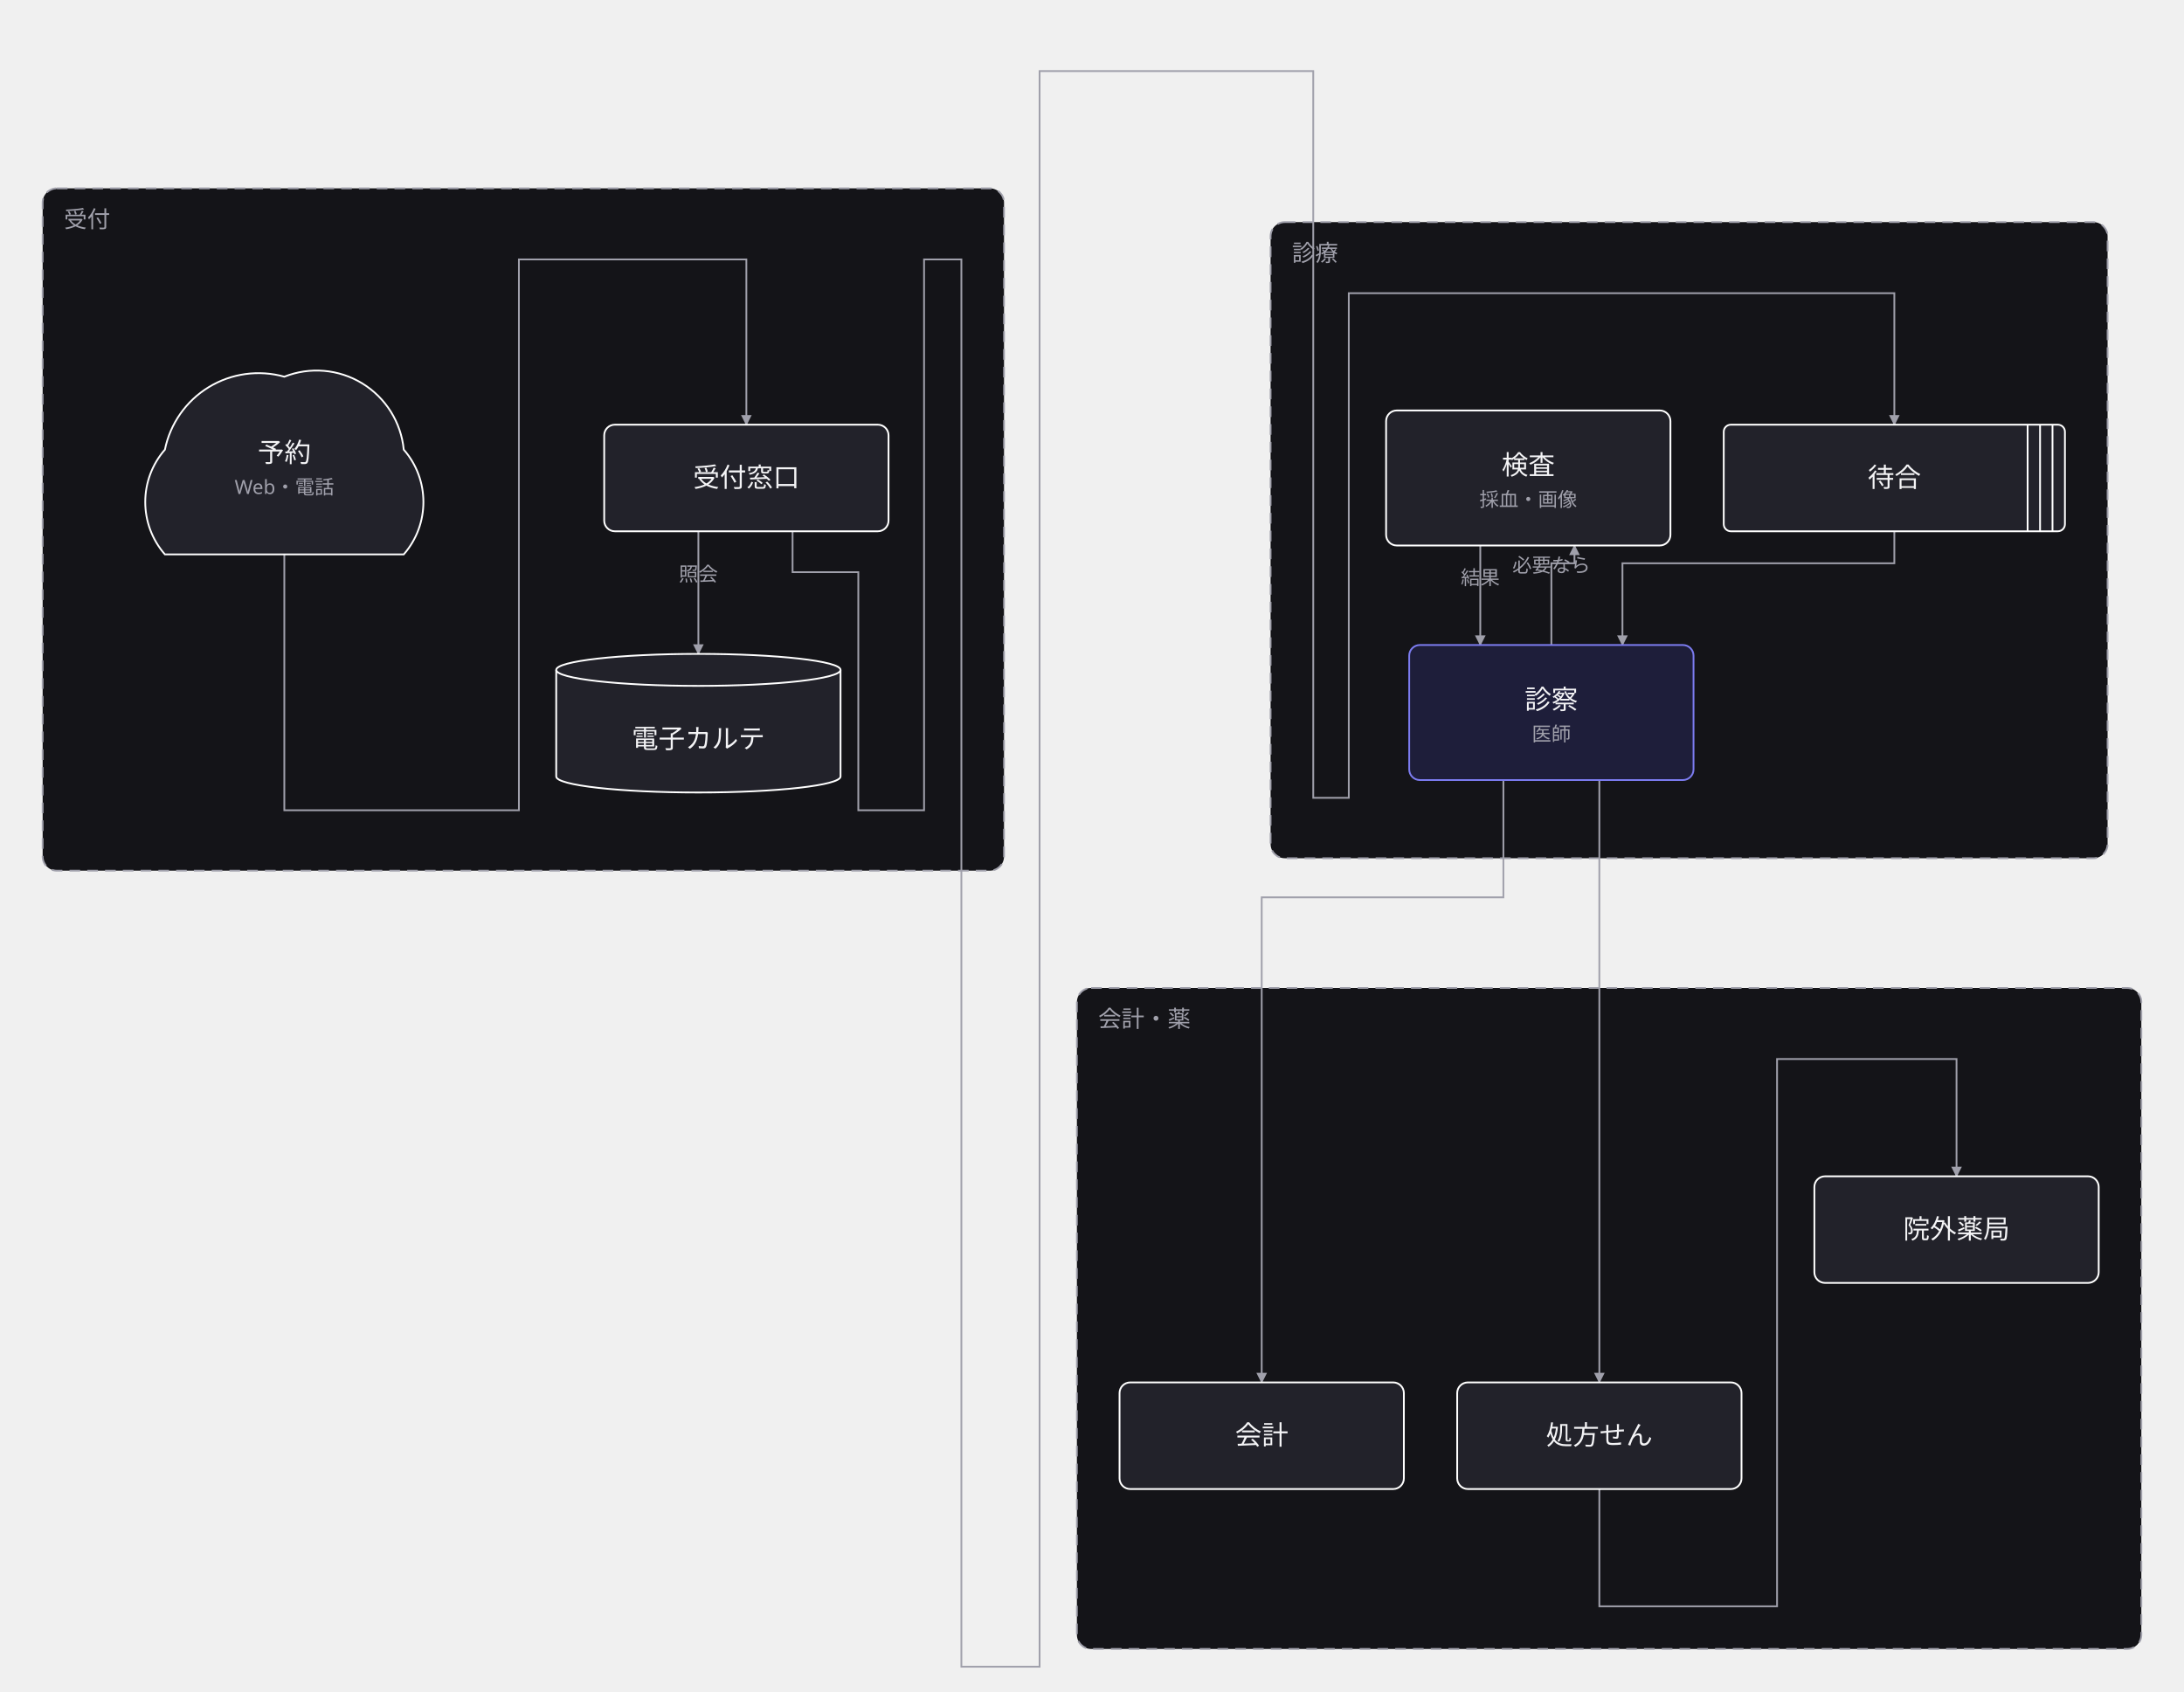
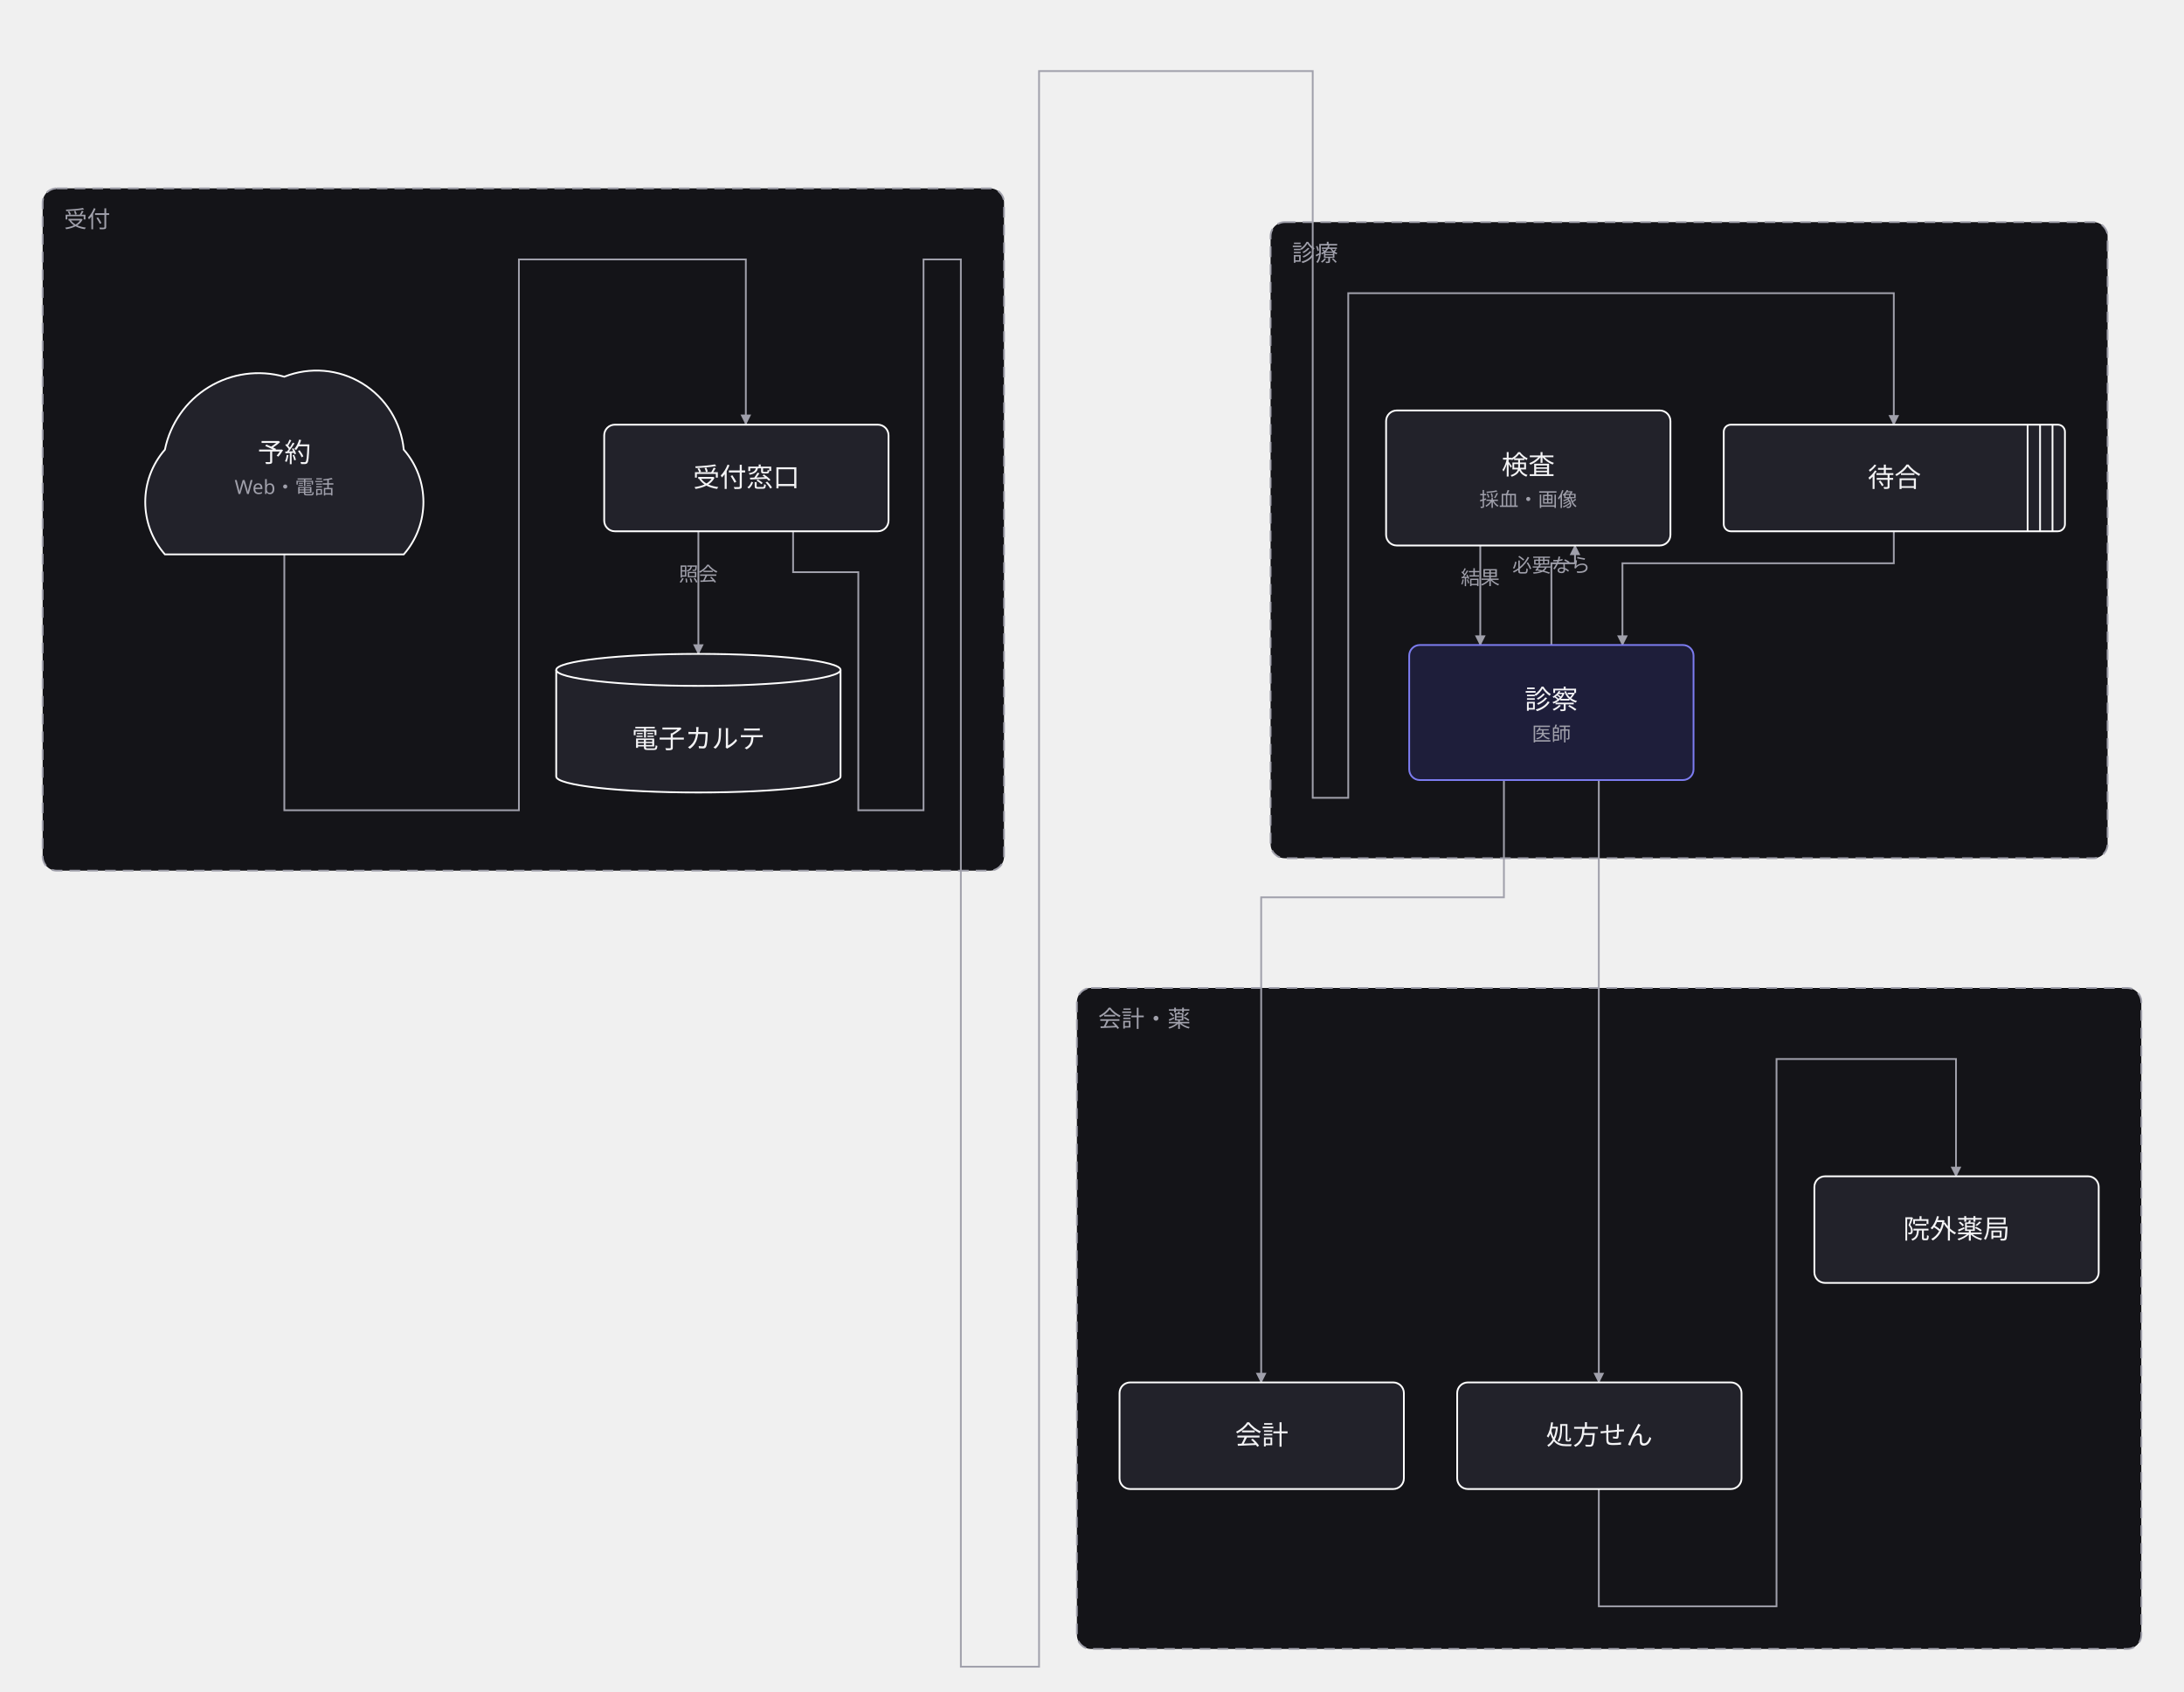
<svg xmlns="http://www.w3.org/2000/svg" width="1229" height="952" viewBox="0 0 1229 952">
  <defs>
    <marker id="arrow" viewBox="0 0 10 10" refX="9" refY="5" markerWidth="6" markerHeight="6" orient="auto">
      <path d="M 0 0 L 10 5 L 0 10 z" fill="#a0a0ab" />
    </marker>
  </defs>
  <g data-group="uketsuke">
    <rect x="24" y="106" width="541" height="384" rx="8" fill="#141418" stroke="#a0a0ab" stroke-dasharray="6 4" />
    <text x="36" y="128" font-family="sans-serif" font-size="13" fill="#a0a0ab">受付</text>
  </g>
  <g data-group="shinryo">
    <rect x="715" y="125" width="471" height="358" rx="8" fill="#141418" stroke="#a0a0ab" stroke-dasharray="6 4" />
    <text x="727" y="147" font-family="sans-serif" font-size="13" fill="#a0a0ab">診療</text>
  </g>
  <g data-group="kaikei">
    <rect x="606" y="556" width="599" height="372" rx="8" fill="#141418" stroke="#a0a0ab" stroke-dasharray="6 4" />
    <text x="618" y="578" font-family="sans-serif" font-size="13" fill="#a0a0ab">会計・薬</text>
  </g>
  <g data-edge="yoyaku&gt;madoguchi" data-pinned="false">
-     <path d="M 160 312 L 160 456 L 292 456 L 292 146 L 420 146 L 420 239" fill="none" stroke="#a0a0ab" stroke-width="1" marker-end="url(#arrow)" />
+     <path d="M 160 312 L 160 456 L 292 456 L 292 146 L 419.7 146 L 419.7 238.7" fill="none" stroke="#a0a0ab" stroke-width="1" marker-end="url(#arrow)" />
  </g>
  <g data-edge="madoguchi&gt;karte" data-pinned="false">
-     <path d="M 393 299 L 393 368" fill="none" stroke="#a0a0ab" stroke-width="1" marker-end="url(#arrow)" />
+     <path d="M 393 298.7 L 393 368" fill="none" stroke="#a0a0ab" stroke-width="1" marker-end="url(#arrow)" />
    <text x="393" y="327" text-anchor="middle" font-family="sans-serif" font-size="11" fill="#a0a0ab">照会</text>
  </g>
  <g data-edge="madoguchi&gt;machi" data-pinned="false">
-     <path d="M 446 299 L 446 322 L 483 322 L 483 456 L 520 456 L 520 146 L 541 146 L 541 938 L 585 938 L 585 40 L 739 40 L 739 449 L 759 449 L 759 165 L 1066 165 L 1066 239" fill="none" stroke="#a0a0ab" stroke-width="1" marker-end="url(#arrow)" />
+     <path d="M 446.3 298.7 L 446.3 322 L 483 322 L 483 456 L 519.7 456 L 519.7 146 L 540.7 146 L 540.7 938 L 584.7 938 L 584.7 40 L 738.7 40 L 738.7 449 L 758.7 449 L 758.7 165 L 1065.7 165 L 1065.7 239" fill="none" stroke="#a0a0ab" stroke-width="1" marker-end="url(#arrow)" />
  </g>
  <g data-edge="machi&gt;shinsatsu" data-pinned="false">
-     <path d="M 1066 299 L 1066 317 L 913 317 L 913 363" fill="none" stroke="#a0a0ab" stroke-width="1" marker-end="url(#arrow)" />
+     <path d="M 1065.7 299 L 1065.7 317 L 913 317 L 913 363" fill="none" stroke="#a0a0ab" stroke-width="1" marker-end="url(#arrow)" />
  </g>
  <g data-edge="shinsatsu&gt;kensa" data-pinned="false">
-     <path d="M 873 363 L 873 317 L 886 317 L 886 307" fill="none" stroke="#a0a0ab" stroke-width="1" marker-end="url(#arrow)" />
+     <path d="M 873 363 L 873 317 L 886.3 317 L 886.3 307" fill="none" stroke="#a0a0ab" stroke-width="1" marker-end="url(#arrow)" />
    <text x="873" y="322" text-anchor="middle" font-family="sans-serif" font-size="11" fill="#a0a0ab">必要なら</text>
  </g>
  <g data-edge="kensa&gt;shinsatsu" data-pinned="false">
    <path d="M 833 307 L 833 363" fill="none" stroke="#a0a0ab" stroke-width="1" marker-end="url(#arrow)" />
    <text x="833" y="329" text-anchor="middle" font-family="sans-serif" font-size="11" fill="#a0a0ab">結果</text>
  </g>
  <g data-edge="shinsatsu&gt;seisan" data-pinned="false">
-     <path d="M 846 439 L 846 505 L 710 505 L 710 778" fill="none" stroke="#a0a0ab" stroke-width="1" marker-end="url(#arrow)" />
+     <path d="M 846.3 439 L 846.3 505 L 709.7 505 L 709.7 778" fill="none" stroke="#a0a0ab" stroke-width="1" marker-end="url(#arrow)" />
  </g>
  <g data-edge="shinsatsu&gt;shohou" data-pinned="false">
-     <path d="M 900 439 L 900 778" fill="none" stroke="#a0a0ab" stroke-width="1" marker-end="url(#arrow)" />
+     <path d="M 899.7 439 L 899.7 778" fill="none" stroke="#a0a0ab" stroke-width="1" marker-end="url(#arrow)" />
  </g>
  <g data-edge="shohou&gt;yakkyoku" data-pinned="false">
-     <path d="M 900 838 L 900 904 L 1000 904 L 1000 596 L 1101 596 L 1101 662" fill="none" stroke="#a0a0ab" stroke-width="1" marker-end="url(#arrow)" />
+     <path d="M 899.7 838 L 899.7 904 L 999.7 904 L 999.7 596 L 1100.7 596 L 1100.7 662" fill="none" stroke="#a0a0ab" stroke-width="1" marker-end="url(#arrow)" />
  </g>
  <g data-node="yoyaku" data-pinned="false" data-shape="cloud">
    <path d="M 92.8 312 A 44.8 44.8 0 0 1 92.8 253.04 A 53.76 53.76 0 0 1 160 212 A 49.28 49.28 0 0 1 227.2 253.04 A 44.8 44.8 0 0 1 227.2 312 Z" fill="#22222a" stroke="#ffffff" stroke-width="1" />
    <text x="160" y="260" text-anchor="middle" font-family="sans-serif" font-size="15" fill="#f4f4f6">予約</text>
    <text x="160" y="278" text-anchor="middle" font-family="sans-serif" font-size="11" fill="#a0a0ab">Web・電話</text>
  </g>
  <g data-node="madoguchi" data-pinned="false" data-shape="rect">
    <rect x="340" y="239" width="160" height="60" rx="6" fill="#22222a" stroke="#ffffff" stroke-width="1" />
    <text x="420" y="274" text-anchor="middle" font-family="sans-serif" font-size="15" fill="#f4f4f6">受付窓口</text>
  </g>
  <g data-node="karte" data-pinned="false" data-shape="cylinder">
    <path d="M 313 377 L 313 437 A 80 9 0 0 0 473 437 L 473 377" fill="#22222a" stroke="#ffffff" stroke-width="1" />
    <ellipse cx="393" cy="377" rx="80" ry="9" fill="#22222a" stroke="#ffffff" stroke-width="1" />
    <text x="393" y="421" text-anchor="middle" font-family="sans-serif" font-size="15" fill="#f4f4f6">電子カルテ</text>
  </g>
  <g data-node="machi" data-pinned="false" data-shape="queue">
    <rect x="970" y="239" width="192" height="60" rx="4" fill="#22222a" stroke="#ffffff" stroke-width="1" />
    <line x1="1155" y1="239" x2="1155" y2="299" stroke="#ffffff" stroke-width="1" />
    <line x1="1148" y1="239" x2="1148" y2="299" stroke="#ffffff" stroke-width="1" />
    <line x1="1141" y1="239" x2="1141" y2="299" stroke="#ffffff" stroke-width="1" />
    <text x="1066" y="274" text-anchor="middle" font-family="sans-serif" font-size="15" fill="#f4f4f6">待合</text>
  </g>
  <g data-node="shinsatsu" data-pinned="false" data-appearance="primary" data-shape="rect">
    <rect x="793" y="363" width="160" height="76" rx="6" fill="#1e1e3a" stroke="#7c7cf0" stroke-width="1" />
    <text x="873" y="399" text-anchor="middle" font-family="sans-serif" font-size="15" fill="#f4f4f6">診察</text>
    <text x="873" y="417" text-anchor="middle" font-family="sans-serif" font-size="11" fill="#a0a0ab">医師</text>
  </g>
  <g data-node="kensa" data-pinned="false" data-shape="rect">
    <rect x="780" y="231" width="160" height="76" rx="6" fill="#22222a" stroke="#ffffff" stroke-width="1" />
    <text x="860" y="267" text-anchor="middle" font-family="sans-serif" font-size="15" fill="#f4f4f6">検査</text>
    <text x="860" y="285" text-anchor="middle" font-family="sans-serif" font-size="11" fill="#a0a0ab">採血・画像</text>
  </g>
  <g data-node="seisan" data-pinned="false" data-shape="rect">
    <rect x="630" y="778" width="160" height="60" rx="6" fill="#22222a" stroke="#ffffff" stroke-width="1" />
    <text x="710" y="813" text-anchor="middle" font-family="sans-serif" font-size="15" fill="#f4f4f6">会計</text>
  </g>
  <g data-node="shohou" data-pinned="false" data-shape="rect">
    <rect x="820" y="778" width="160" height="60" rx="6" fill="#22222a" stroke="#ffffff" stroke-width="1" />
    <text x="900" y="813" text-anchor="middle" font-family="sans-serif" font-size="15" fill="#f4f4f6">処方せん</text>
  </g>
  <g data-node="yakkyoku" data-pinned="false" data-shape="rect">
    <rect x="1021" y="662" width="160" height="60" rx="6" fill="#22222a" stroke="#ffffff" stroke-width="1" />
    <text x="1101" y="697" text-anchor="middle" font-family="sans-serif" font-size="15" fill="#f4f4f6">院外薬局</text>
  </g>
</svg>
